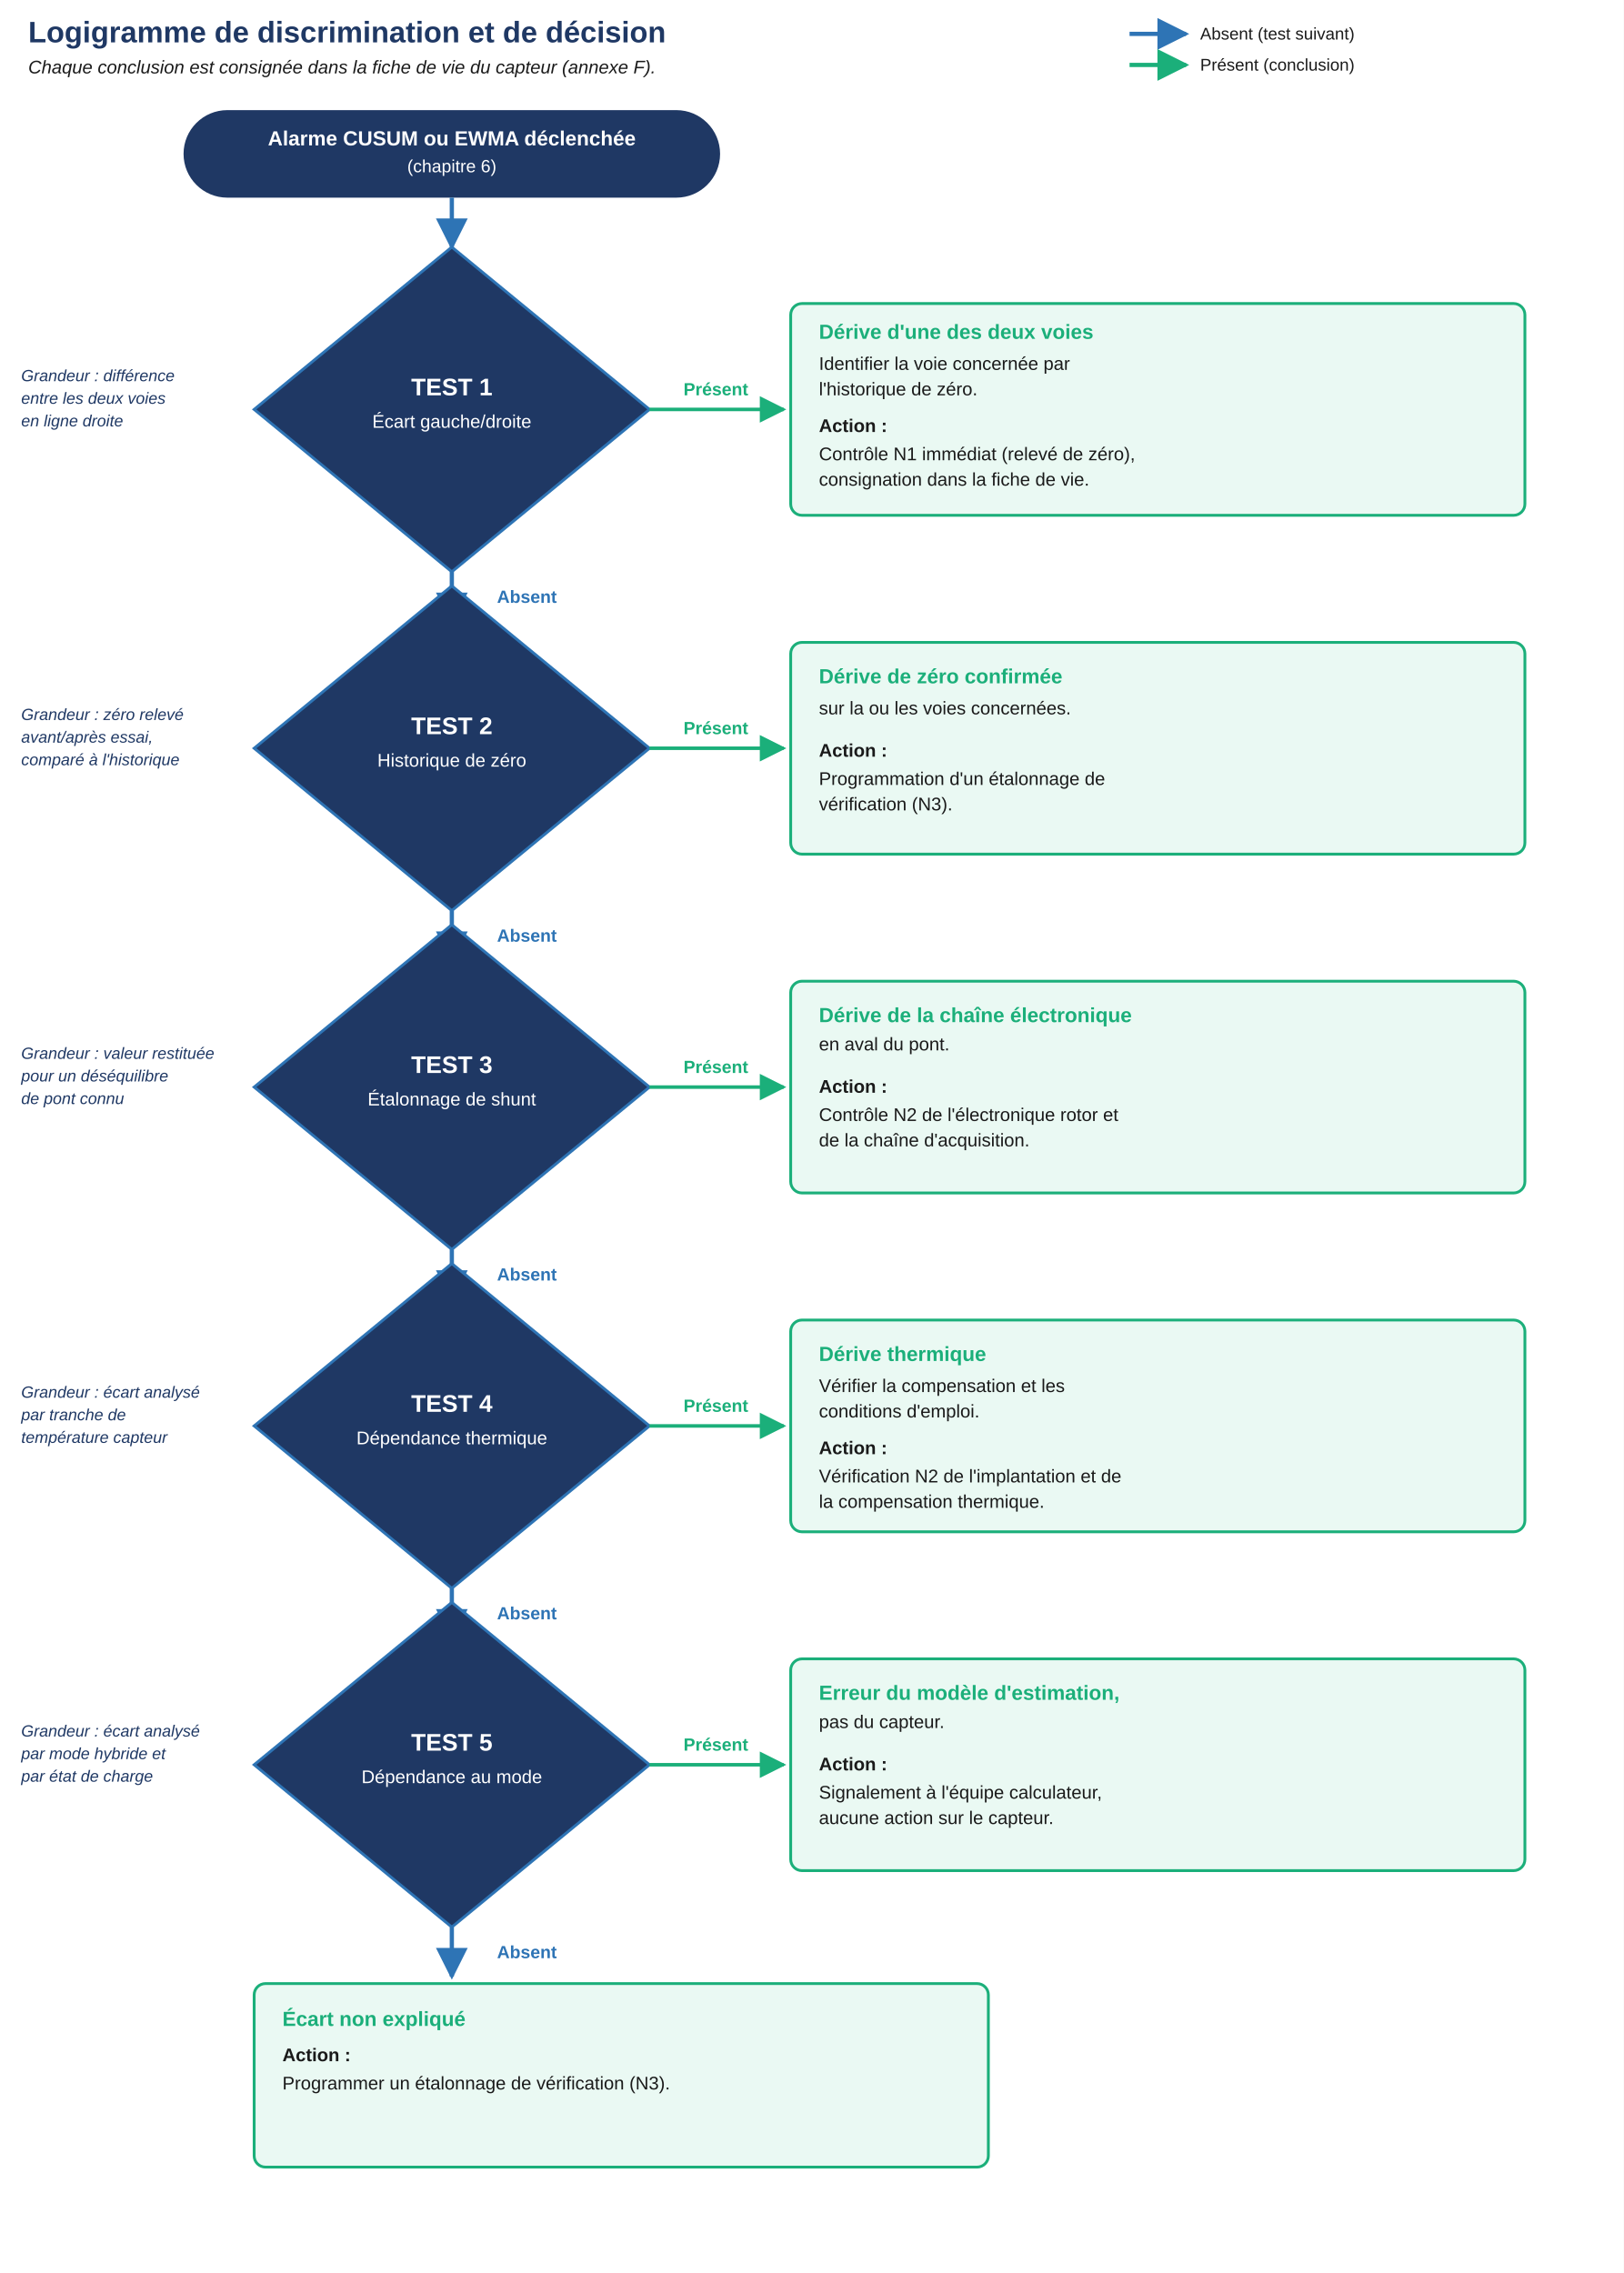
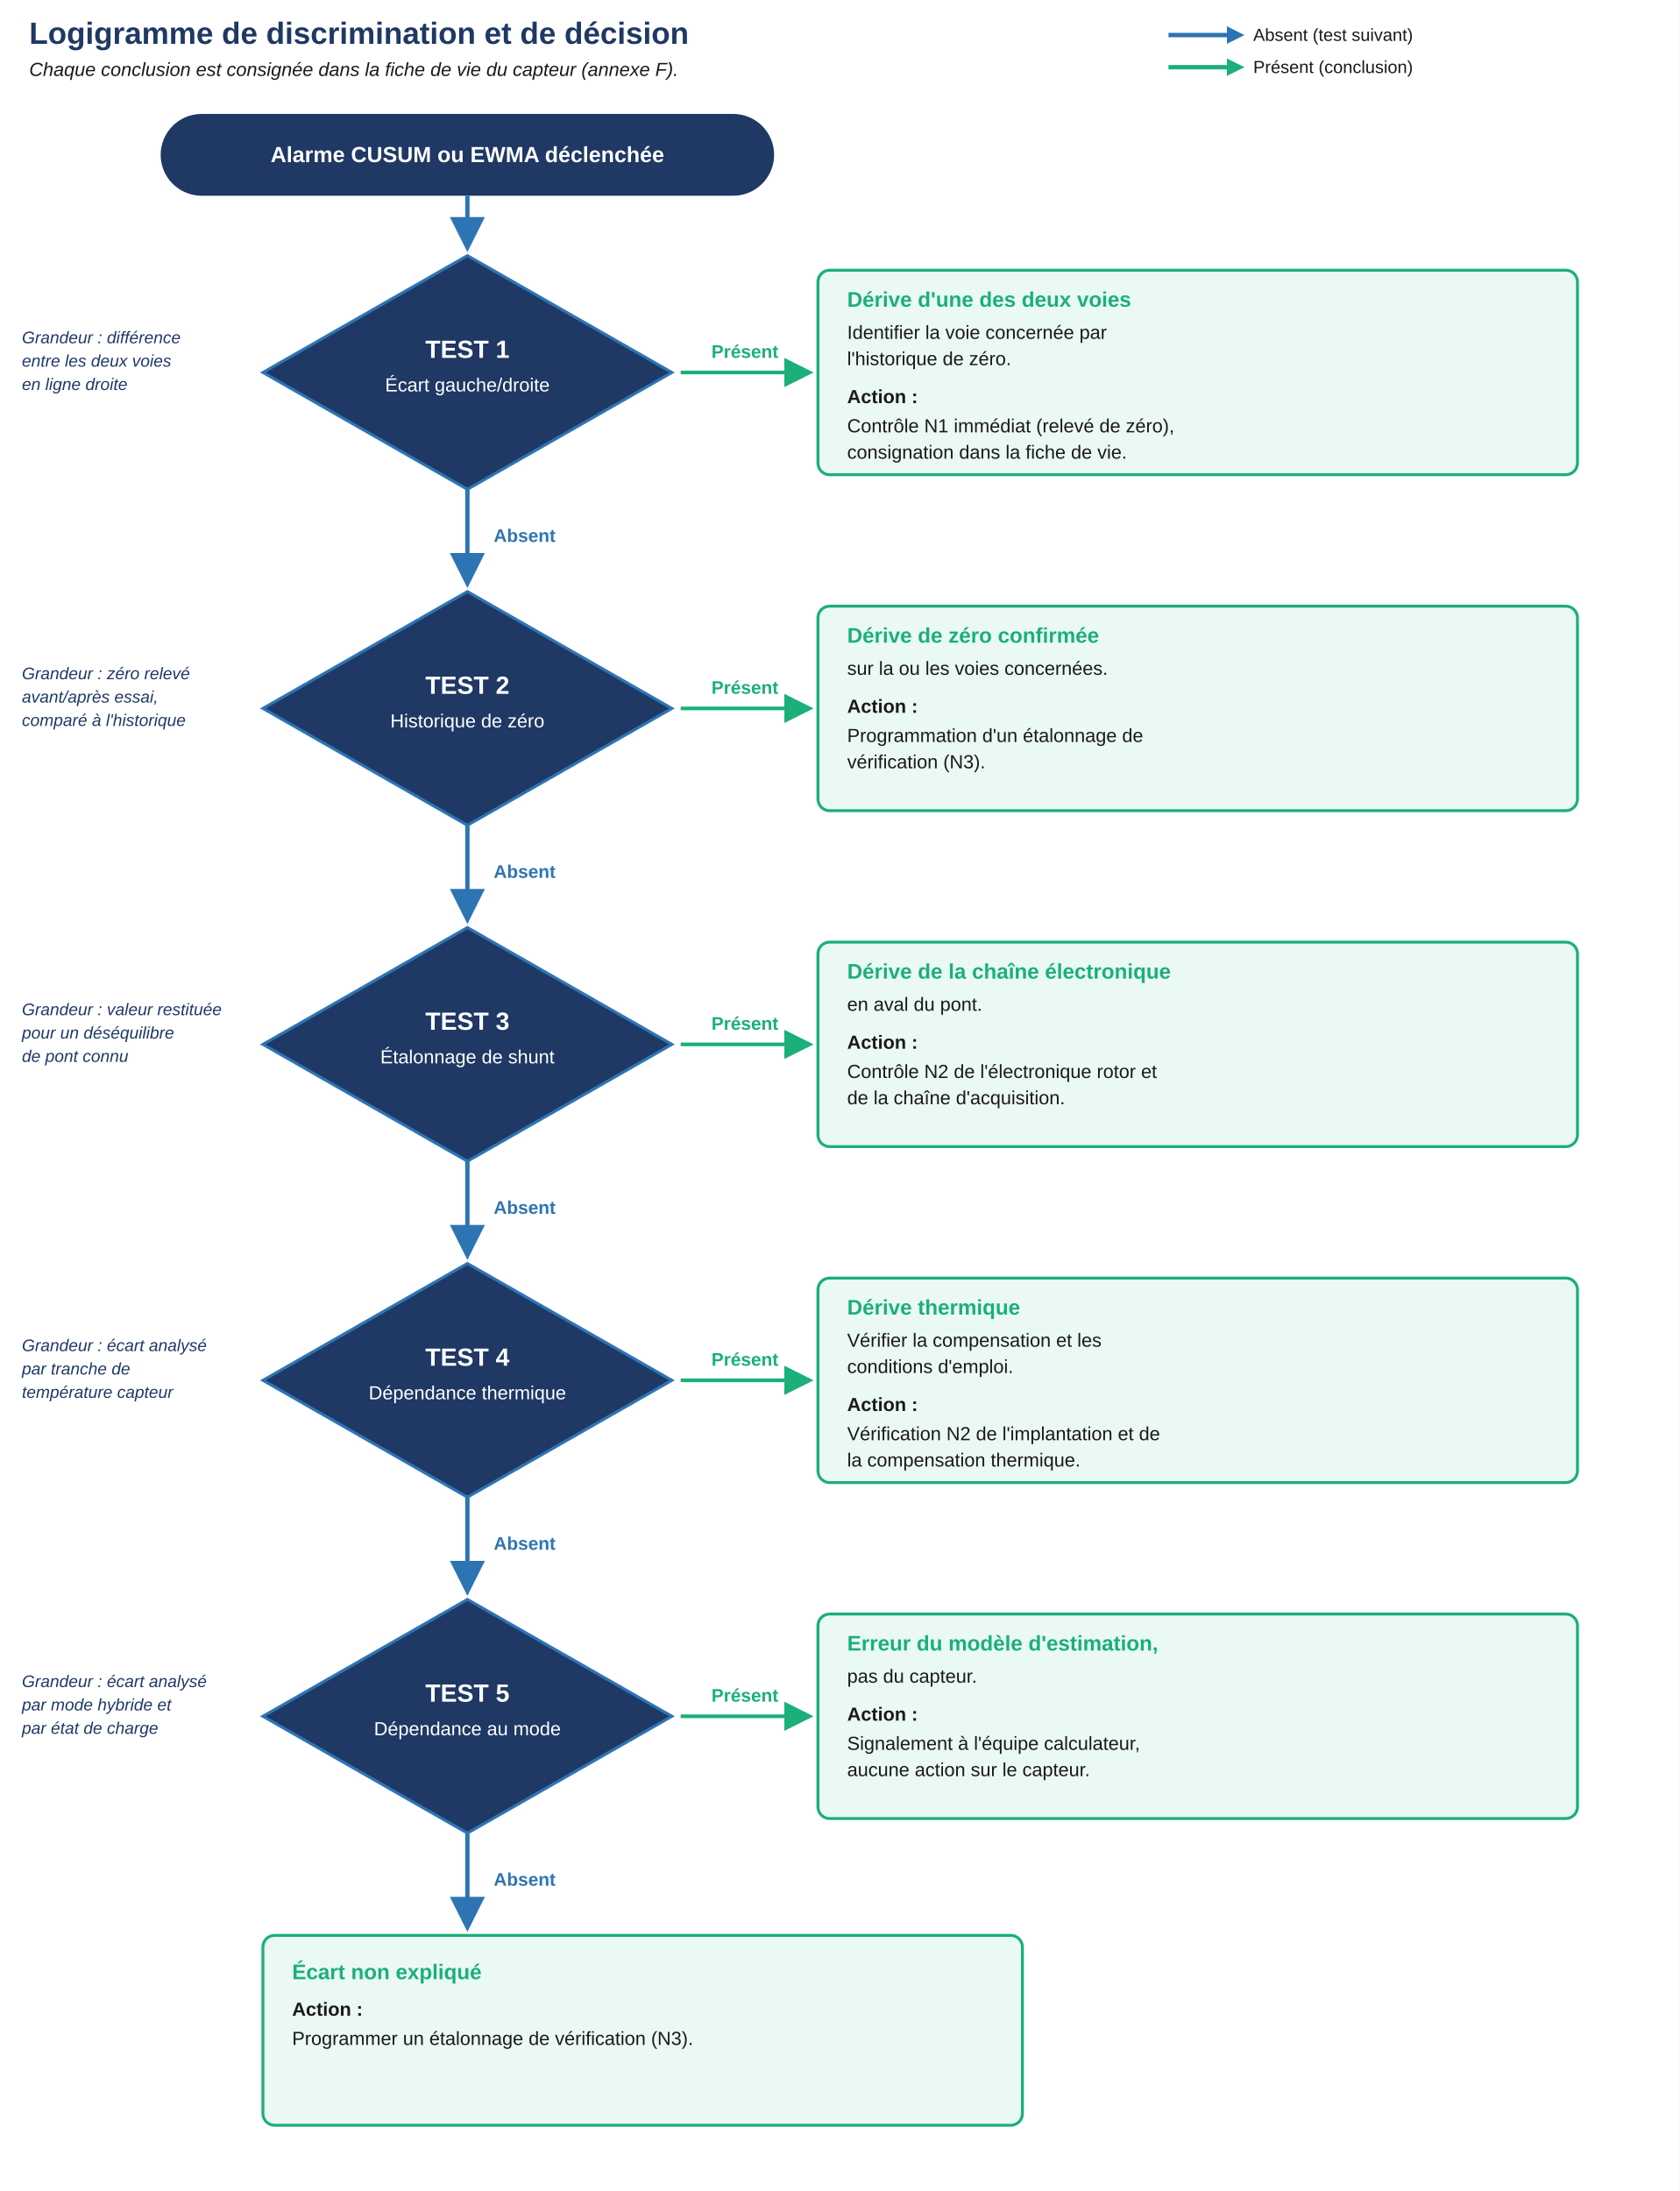
- <svg xmlns="http://www.w3.org/2000/svg" viewBox="0 0 1150 1610" width="1150" height="1610" font-family="Calibri, Arial, sans-serif">
+ <svg xmlns="http://www.w3.org/2000/svg" viewBox="0 0 1150 1500" width="1150" height="1500" font-family="Calibri, Arial, sans-serif">
  <defs>
-     <marker id="arrowBlue" viewBox="0 0 10 10" refX="9" refY="5" markerWidth="7.5" markerHeight="7.5" orient="auto-start-reverse">
+     <marker id="arrowBlue" viewBox="0 0 10 10" refX="8.5" refY="5" markerWidth="8" markerHeight="8" orient="auto-start-reverse">
      <path d="M0,0 L10,5 L0,10 z" fill="#2E74B5" />
    </marker>
-     <marker id="arrowGreen" viewBox="0 0 10 10" refX="9" refY="5" markerWidth="7.5" markerHeight="7.5" orient="auto-start-reverse">
+     <marker id="arrowGreen" viewBox="0 0 10 10" refX="8.5" refY="5" markerWidth="8" markerHeight="8" orient="auto-start-reverse">
      <path d="M0,0 L10,5 L0,10 z" fill="#1BAF7A" />
    </marker>
  </defs>
-   <rect x="0" y="0" width="1150" height="1610" fill="#FFFFFF" />
+   <rect x="0" y="0" width="1150" height="1500" fill="#FFFFFF" />
  <text x="20" y="30" font-size="21" font-weight="bold" fill="#1F3864">Logigramme de discrimination et de décision</text>
  <text x="20" y="52" font-size="13" font-style="italic" fill="#1A1A1A">Chaque conclusion est consignée dans la fiche de vie du capteur (annexe F).</text>
  <g font-size="12" fill="#1A1A1A">
-     <line x1="800" y1="24" x2="840" y2="24" stroke="#2E74B5" stroke-width="3" marker-end="url(#arrowBlue)" />
-     <text x="850" y="28">Absent (test suivant)</text>
-     <line x1="800" y1="46" x2="840" y2="46" stroke="#1BAF7A" stroke-width="3" marker-end="url(#arrowGreen)" />
-     <text x="850" y="50">Présent (conclusion)</text>
+     <line x1="800" y1="24" x2="840" y2="24" stroke="#2E74B5" stroke-width="3" />
+     <polygon points="840,18 852,24 840,30" fill="#2E74B5" />
+     <text x="858" y="28">Absent (test suivant)</text>
+     <line x1="800" y1="46" x2="840" y2="46" stroke="#1BAF7A" stroke-width="3" />
+     <polygon points="840,40 852,46 840,52" fill="#1BAF7A" />
+     <text x="858" y="50">Présent (conclusion)</text>
  </g>
-   <rect x="130" y="78" width="380" height="62" rx="31" fill="#1F3864" />
-   <text x="320" y="103" text-anchor="middle" font-size="14.5" font-weight="bold" fill="#FFFFFF">Alarme CUSUM ou EWMA déclenchée</text>
-   <text x="320" y="122" text-anchor="middle" font-size="12.5" fill="#FFFFFF">(chapitre 6)</text>
-   <path d="M320,140 L320,175" fill="none" stroke="#2E74B5" stroke-width="3" marker-end="url(#arrowBlue)" />
+   <rect x="110" y="78" width="420" height="56" rx="28" fill="#1F3864" />
+   <text x="320" y="111.0" text-anchor="middle" font-size="15" font-weight="bold" fill="#FFFFFF">Alarme CUSUM ou EWMA déclenchée</text>
+   <path d="M320,134 L320,169.0" fill="none" stroke="#2E74B5" stroke-width="3" marker-end="url(#arrowBlue)" />
  <g font-size="11.5" font-style="italic" fill="#1F3864">
-     <text x="15" y="270">Grandeur : différence</text>
-     <text x="15" y="286">entre les deux voies</text>
-     <text x="15" y="302">en ligne droite</text>
+     <text x="15" y="235">Grandeur : différence</text>
+     <text x="15" y="251">entre les deux voies</text>
+     <text x="15" y="267">en ligne droite</text>
  </g>
-   <polygon points="320,175 460,290 320,405 180,290" fill="#1F3864" stroke="#2E74B5" stroke-width="2" />
-   <text x="320" y="280" text-anchor="middle" font-size="17" font-weight="bold" fill="#FFFFFF">TEST 1</text>
-   <text x="320" y="303" text-anchor="middle" font-size="13" fill="#FFFFFF">Écart gauche/droite</text>
-   <path d="M460,290 L555,290" fill="none" stroke="#1BAF7A" stroke-width="2.5" marker-end="url(#arrowGreen)" />
-   <text x="507" y="280" text-anchor="middle" font-size="12.5" font-weight="bold" fill="#1BAF7A">Présent</text>
-   <rect x="560" y="215" width="520" height="150" rx="8" fill="#EAF9F3" stroke="#1BAF7A" stroke-width="2" />
-   <text x="580" y="240" font-size="14.5" font-weight="bold" fill="#1BAF7A">Dérive d'une des deux voies</text>
-   <text x="580" y="262" font-size="13" fill="#1A1A1A">Identifier la voie concernée par</text>
-   <text x="580" y="280" font-size="13" fill="#1A1A1A">l'historique de zéro.</text>
-   <text x="580" y="306" font-size="13" font-weight="bold" fill="#1A1A1A">Action :</text>
-   <text x="580" y="326" font-size="13" fill="#1A1A1A">Contrôle N1 immédiat (relevé de zéro),</text>
-   <text x="580" y="344" font-size="13" fill="#1A1A1A">consignation dans la fiche de vie.</text>
-   <path d="M320,405 L320,440" fill="none" stroke="#2E74B5" stroke-width="3" marker-end="url(#arrowBlue)" />
-   <text x="352" y="427" font-size="12.5" font-weight="bold" fill="#2E74B5">Absent</text>
+   <polygon points="320,175 460,255 320,335 180,255" fill="#1F3864" stroke="#2E74B5" stroke-width="2" />
+   <text x="320" y="245" text-anchor="middle" font-size="17" font-weight="bold" fill="#FFFFFF">TEST 1</text>
+   <text x="320" y="268" text-anchor="middle" font-size="13" fill="#FFFFFF">Écart gauche/droite</text>
+   <path d="M466,255 L554,255" fill="none" stroke="#1BAF7A" stroke-width="2.5" marker-end="url(#arrowGreen)" />
+   <text x="510" y="245" text-anchor="middle" font-size="12.5" font-weight="bold" fill="#1BAF7A">Présent</text>
+   <rect x="560" y="185" width="520" height="140" rx="8" fill="#EAF9F3" stroke="#1BAF7A" stroke-width="2" />
+   <text x="580" y="210" font-size="14.5" font-weight="bold" fill="#1BAF7A">Dérive d'une des deux voies</text>
+   <text x="580" y="232" font-size="13" fill="#1A1A1A">Identifier la voie concernée par</text>
+   <text x="580" y="250" font-size="13" fill="#1A1A1A">l'historique de zéro.</text>
+   <text x="580" y="276" font-size="13" font-weight="bold" fill="#1A1A1A">Action :</text>
+   <text x="580" y="296" font-size="13" fill="#1A1A1A">Contrôle N1 immédiat (relevé de zéro),</text>
+   <text x="580" y="314" font-size="13" fill="#1A1A1A">consignation dans la fiche de vie.</text>
+   <path d="M320,335 L320,399" fill="none" stroke="#2E74B5" stroke-width="3" marker-end="url(#arrowBlue)" />
+   <text x="338" y="371" font-size="12.5" font-weight="bold" fill="#2E74B5">Absent</text>
  <g font-size="11.5" font-style="italic" fill="#1F3864">
-     <text x="15" y="510">Grandeur : zéro relevé</text>
-     <text x="15" y="526">avant/après essai,</text>
-     <text x="15" y="542">comparé à l'historique</text>
+     <text x="15" y="465">Grandeur : zéro relevé</text>
+     <text x="15" y="481">avant/après essai,</text>
+     <text x="15" y="497">comparé à l'historique</text>
  </g>
-   <polygon points="320,415 460,530 320,645 180,530" fill="#1F3864" stroke="#2E74B5" stroke-width="2" />
-   <text x="320" y="520" text-anchor="middle" font-size="17" font-weight="bold" fill="#FFFFFF">TEST 2</text>
-   <text x="320" y="543" text-anchor="middle" font-size="13" fill="#FFFFFF">Historique de zéro</text>
-   <path d="M460,530 L555,530" fill="none" stroke="#1BAF7A" stroke-width="2.5" marker-end="url(#arrowGreen)" />
-   <text x="507" y="520" text-anchor="middle" font-size="12.5" font-weight="bold" fill="#1BAF7A">Présent</text>
-   <rect x="560" y="455" width="520" height="150" rx="8" fill="#EAF9F3" stroke="#1BAF7A" stroke-width="2" />
-   <text x="580" y="484" font-size="14.5" font-weight="bold" fill="#1BAF7A">Dérive de zéro confirmée</text>
-   <text x="580" y="506" font-size="13" fill="#1A1A1A">sur la ou les voies concernées.</text>
-   <text x="580" y="536" font-size="13" font-weight="bold" fill="#1A1A1A">Action :</text>
-   <text x="580" y="556" font-size="13" fill="#1A1A1A">Programmation d'un étalonnage de</text>
-   <text x="580" y="574" font-size="13" fill="#1A1A1A">vérification (N3).</text>
-   <path d="M320,645 L320,680" fill="none" stroke="#2E74B5" stroke-width="3" marker-end="url(#arrowBlue)" />
-   <text x="352" y="667" font-size="12.5" font-weight="bold" fill="#2E74B5">Absent</text>
+   <polygon points="320,405 460,485 320,565 180,485" fill="#1F3864" stroke="#2E74B5" stroke-width="2" />
+   <text x="320" y="475" text-anchor="middle" font-size="17" font-weight="bold" fill="#FFFFFF">TEST 2</text>
+   <text x="320" y="498" text-anchor="middle" font-size="13" fill="#FFFFFF">Historique de zéro</text>
+   <path d="M466,485 L554,485" fill="none" stroke="#1BAF7A" stroke-width="2.5" marker-end="url(#arrowGreen)" />
+   <text x="510" y="475" text-anchor="middle" font-size="12.5" font-weight="bold" fill="#1BAF7A">Présent</text>
+   <rect x="560" y="415" width="520" height="140" rx="8" fill="#EAF9F3" stroke="#1BAF7A" stroke-width="2" />
+   <text x="580" y="440" font-size="14.5" font-weight="bold" fill="#1BAF7A">Dérive de zéro confirmée</text>
+   <text x="580" y="462" font-size="13" fill="#1A1A1A">sur la ou les voies concernées.</text>
+   <text x="580" y="488" font-size="13" font-weight="bold" fill="#1A1A1A">Action :</text>
+   <text x="580" y="508" font-size="13" fill="#1A1A1A">Programmation d'un étalonnage de</text>
+   <text x="580" y="526" font-size="13" fill="#1A1A1A">vérification (N3).</text>
+   <path d="M320,565 L320,629" fill="none" stroke="#2E74B5" stroke-width="3" marker-end="url(#arrowBlue)" />
+   <text x="338" y="601" font-size="12.5" font-weight="bold" fill="#2E74B5">Absent</text>
  <g font-size="11.5" font-style="italic" fill="#1F3864">
-     <text x="15" y="750">Grandeur : valeur restituée</text>
-     <text x="15" y="766">pour un déséquilibre</text>
-     <text x="15" y="782">de pont connu</text>
+     <text x="15" y="695">Grandeur : valeur restituée</text>
+     <text x="15" y="711">pour un déséquilibre</text>
+     <text x="15" y="727">de pont connu</text>
  </g>
-   <polygon points="320,655 460,770 320,885 180,770" fill="#1F3864" stroke="#2E74B5" stroke-width="2" />
-   <text x="320" y="760" text-anchor="middle" font-size="17" font-weight="bold" fill="#FFFFFF">TEST 3</text>
-   <text x="320" y="783" text-anchor="middle" font-size="13" fill="#FFFFFF">Étalonnage de shunt</text>
-   <path d="M460,770 L555,770" fill="none" stroke="#1BAF7A" stroke-width="2.5" marker-end="url(#arrowGreen)" />
-   <text x="507" y="760" text-anchor="middle" font-size="12.5" font-weight="bold" fill="#1BAF7A">Présent</text>
-   <rect x="560" y="695" width="520" height="150" rx="8" fill="#EAF9F3" stroke="#1BAF7A" stroke-width="2" />
-   <text x="580" y="724" font-size="14.5" font-weight="bold" fill="#1BAF7A">Dérive de la chaîne électronique</text>
-   <text x="580" y="744" font-size="13" fill="#1A1A1A">en aval du pont.</text>
-   <text x="580" y="774" font-size="13" font-weight="bold" fill="#1A1A1A">Action :</text>
-   <text x="580" y="794" font-size="13" fill="#1A1A1A">Contrôle N2 de l'électronique rotor et</text>
-   <text x="580" y="812" font-size="13" fill="#1A1A1A">de la chaîne d'acquisition.</text>
-   <path d="M320,885 L320,920" fill="none" stroke="#2E74B5" stroke-width="3" marker-end="url(#arrowBlue)" />
-   <text x="352" y="907" font-size="12.5" font-weight="bold" fill="#2E74B5">Absent</text>
+   <polygon points="320,635 460,715 320,795 180,715" fill="#1F3864" stroke="#2E74B5" stroke-width="2" />
+   <text x="320" y="705" text-anchor="middle" font-size="17" font-weight="bold" fill="#FFFFFF">TEST 3</text>
+   <text x="320" y="728" text-anchor="middle" font-size="13" fill="#FFFFFF">Étalonnage de shunt</text>
+   <path d="M466,715 L554,715" fill="none" stroke="#1BAF7A" stroke-width="2.5" marker-end="url(#arrowGreen)" />
+   <text x="510" y="705" text-anchor="middle" font-size="12.5" font-weight="bold" fill="#1BAF7A">Présent</text>
+   <rect x="560" y="645" width="520" height="140" rx="8" fill="#EAF9F3" stroke="#1BAF7A" stroke-width="2" />
+   <text x="580" y="670" font-size="14.5" font-weight="bold" fill="#1BAF7A">Dérive de la chaîne électronique</text>
+   <text x="580" y="692" font-size="13" fill="#1A1A1A">en aval du pont.</text>
+   <text x="580" y="718" font-size="13" font-weight="bold" fill="#1A1A1A">Action :</text>
+   <text x="580" y="738" font-size="13" fill="#1A1A1A">Contrôle N2 de l'électronique rotor et</text>
+   <text x="580" y="756" font-size="13" fill="#1A1A1A">de la chaîne d'acquisition.</text>
+   <path d="M320,795 L320,859" fill="none" stroke="#2E74B5" stroke-width="3" marker-end="url(#arrowBlue)" />
+   <text x="338" y="831" font-size="12.5" font-weight="bold" fill="#2E74B5">Absent</text>
  <g font-size="11.5" font-style="italic" fill="#1F3864">
-     <text x="15" y="990">Grandeur : écart analysé</text>
-     <text x="15" y="1006">par tranche de</text>
-     <text x="15" y="1022">température capteur</text>
+     <text x="15" y="925">Grandeur : écart analysé</text>
+     <text x="15" y="941">par tranche de</text>
+     <text x="15" y="957">température capteur</text>
  </g>
-   <polygon points="320,895 460,1010 320,1125 180,1010" fill="#1F3864" stroke="#2E74B5" stroke-width="2" />
-   <text x="320" y="1000" text-anchor="middle" font-size="17" font-weight="bold" fill="#FFFFFF">TEST 4</text>
-   <text x="320" y="1023" text-anchor="middle" font-size="13" fill="#FFFFFF">Dépendance thermique</text>
-   <path d="M460,1010 L555,1010" fill="none" stroke="#1BAF7A" stroke-width="2.5" marker-end="url(#arrowGreen)" />
-   <text x="507" y="1000" text-anchor="middle" font-size="12.5" font-weight="bold" fill="#1BAF7A">Présent</text>
-   <rect x="560" y="935" width="520" height="150" rx="8" fill="#EAF9F3" stroke="#1BAF7A" stroke-width="2" />
-   <text x="580" y="964" font-size="14.5" font-weight="bold" fill="#1BAF7A">Dérive thermique</text>
-   <text x="580" y="986" font-size="13" fill="#1A1A1A">Vérifier la compensation et les</text>
-   <text x="580" y="1004" font-size="13" fill="#1A1A1A">conditions d'emploi.</text>
-   <text x="580" y="1030" font-size="13" font-weight="bold" fill="#1A1A1A">Action :</text>
-   <text x="580" y="1050" font-size="13" fill="#1A1A1A">Vérification N2 de l'implantation et de</text>
-   <text x="580" y="1068" font-size="13" fill="#1A1A1A">la compensation thermique.</text>
-   <path d="M320,1125 L320,1160" fill="none" stroke="#2E74B5" stroke-width="3" marker-end="url(#arrowBlue)" />
-   <text x="352" y="1147" font-size="12.5" font-weight="bold" fill="#2E74B5">Absent</text>
+   <polygon points="320,865 460,945 320,1025 180,945" fill="#1F3864" stroke="#2E74B5" stroke-width="2" />
+   <text x="320" y="935" text-anchor="middle" font-size="17" font-weight="bold" fill="#FFFFFF">TEST 4</text>
+   <text x="320" y="958" text-anchor="middle" font-size="13" fill="#FFFFFF">Dépendance thermique</text>
+   <path d="M466,945 L554,945" fill="none" stroke="#1BAF7A" stroke-width="2.5" marker-end="url(#arrowGreen)" />
+   <text x="510" y="935" text-anchor="middle" font-size="12.5" font-weight="bold" fill="#1BAF7A">Présent</text>
+   <rect x="560" y="875" width="520" height="140" rx="8" fill="#EAF9F3" stroke="#1BAF7A" stroke-width="2" />
+   <text x="580" y="900" font-size="14.5" font-weight="bold" fill="#1BAF7A">Dérive thermique</text>
+   <text x="580" y="922" font-size="13" fill="#1A1A1A">Vérifier la compensation et les</text>
+   <text x="580" y="940" font-size="13" fill="#1A1A1A">conditions d'emploi.</text>
+   <text x="580" y="966" font-size="13" font-weight="bold" fill="#1A1A1A">Action :</text>
+   <text x="580" y="986" font-size="13" fill="#1A1A1A">Vérification N2 de l'implantation et de</text>
+   <text x="580" y="1004" font-size="13" fill="#1A1A1A">la compensation thermique.</text>
+   <path d="M320,1025 L320,1089" fill="none" stroke="#2E74B5" stroke-width="3" marker-end="url(#arrowBlue)" />
+   <text x="338" y="1061" font-size="12.5" font-weight="bold" fill="#2E74B5">Absent</text>
  <g font-size="11.5" font-style="italic" fill="#1F3864">
-     <text x="15" y="1230">Grandeur : écart analysé</text>
-     <text x="15" y="1246">par mode hybride et</text>
-     <text x="15" y="1262">par état de charge</text>
+     <text x="15" y="1155">Grandeur : écart analysé</text>
+     <text x="15" y="1171">par mode hybride et</text>
+     <text x="15" y="1187">par état de charge</text>
  </g>
-   <polygon points="320,1135 460,1250 320,1365 180,1250" fill="#1F3864" stroke="#2E74B5" stroke-width="2" />
-   <text x="320" y="1240" text-anchor="middle" font-size="17" font-weight="bold" fill="#FFFFFF">TEST 5</text>
-   <text x="320" y="1263" text-anchor="middle" font-size="13" fill="#FFFFFF">Dépendance au mode</text>
-   <path d="M460,1250 L555,1250" fill="none" stroke="#1BAF7A" stroke-width="2.5" marker-end="url(#arrowGreen)" />
-   <text x="507" y="1240" text-anchor="middle" font-size="12.5" font-weight="bold" fill="#1BAF7A">Présent</text>
-   <rect x="560" y="1175" width="520" height="150" rx="8" fill="#EAF9F3" stroke="#1BAF7A" stroke-width="2" />
-   <text x="580" y="1204" font-size="14.5" font-weight="bold" fill="#1BAF7A">Erreur du modèle d'estimation,</text>
-   <text x="580" y="1224" font-size="13" fill="#1A1A1A">pas du capteur.</text>
-   <text x="580" y="1254" font-size="13" font-weight="bold" fill="#1A1A1A">Action :</text>
-   <text x="580" y="1274" font-size="13" fill="#1A1A1A">Signalement à l'équipe calculateur,</text>
-   <text x="580" y="1292" font-size="13" fill="#1A1A1A">aucune action sur le capteur.</text>
-   <path d="M320,1365 L320,1400" fill="none" stroke="#2E74B5" stroke-width="3" marker-end="url(#arrowBlue)" />
-   <text x="352" y="1387" font-size="12.5" font-weight="bold" fill="#2E74B5">Absent</text>
-   <rect x="180" y="1405" width="520" height="130" rx="8" fill="#EAF9F3" stroke="#1BAF7A" stroke-width="2" />
-   <text x="200" y="1435" font-size="14.5" font-weight="bold" fill="#1BAF7A">Écart non expliqué</text>
-   <text x="200" y="1460" font-size="13" font-weight="bold" fill="#1A1A1A">Action :</text>
-   <text x="200" y="1480" font-size="13" fill="#1A1A1A">Programmer un étalonnage de vérification (N3).</text>
+   <polygon points="320,1095 460,1175 320,1255 180,1175" fill="#1F3864" stroke="#2E74B5" stroke-width="2" />
+   <text x="320" y="1165" text-anchor="middle" font-size="17" font-weight="bold" fill="#FFFFFF">TEST 5</text>
+   <text x="320" y="1188" text-anchor="middle" font-size="13" fill="#FFFFFF">Dépendance au mode</text>
+   <path d="M466,1175 L554,1175" fill="none" stroke="#1BAF7A" stroke-width="2.5" marker-end="url(#arrowGreen)" />
+   <text x="510" y="1165" text-anchor="middle" font-size="12.5" font-weight="bold" fill="#1BAF7A">Présent</text>
+   <rect x="560" y="1105" width="520" height="140" rx="8" fill="#EAF9F3" stroke="#1BAF7A" stroke-width="2" />
+   <text x="580" y="1130" font-size="14.5" font-weight="bold" fill="#1BAF7A">Erreur du modèle d'estimation,</text>
+   <text x="580" y="1152" font-size="13" fill="#1A1A1A">pas du capteur.</text>
+   <text x="580" y="1178" font-size="13" font-weight="bold" fill="#1A1A1A">Action :</text>
+   <text x="580" y="1198" font-size="13" fill="#1A1A1A">Signalement à l'équipe calculateur,</text>
+   <text x="580" y="1216" font-size="13" fill="#1A1A1A">aucune action sur le capteur.</text>
+   <path d="M320,1255 L320,1319" fill="none" stroke="#2E74B5" stroke-width="3" marker-end="url(#arrowBlue)" />
+   <text x="338" y="1291" font-size="12.5" font-weight="bold" fill="#2E74B5">Absent</text>
+   <rect x="180" y="1325" width="520" height="130" rx="8" fill="#EAF9F3" stroke="#1BAF7A" stroke-width="2" />
+   <text x="200" y="1355" font-size="14.5" font-weight="bold" fill="#1BAF7A">Écart non expliqué</text>
+   <text x="200" y="1380" font-size="13" font-weight="bold" fill="#1A1A1A">Action :</text>
+   <text x="200" y="1400" font-size="13" fill="#1A1A1A">Programmer un étalonnage de vérification (N3).</text>
</svg>
